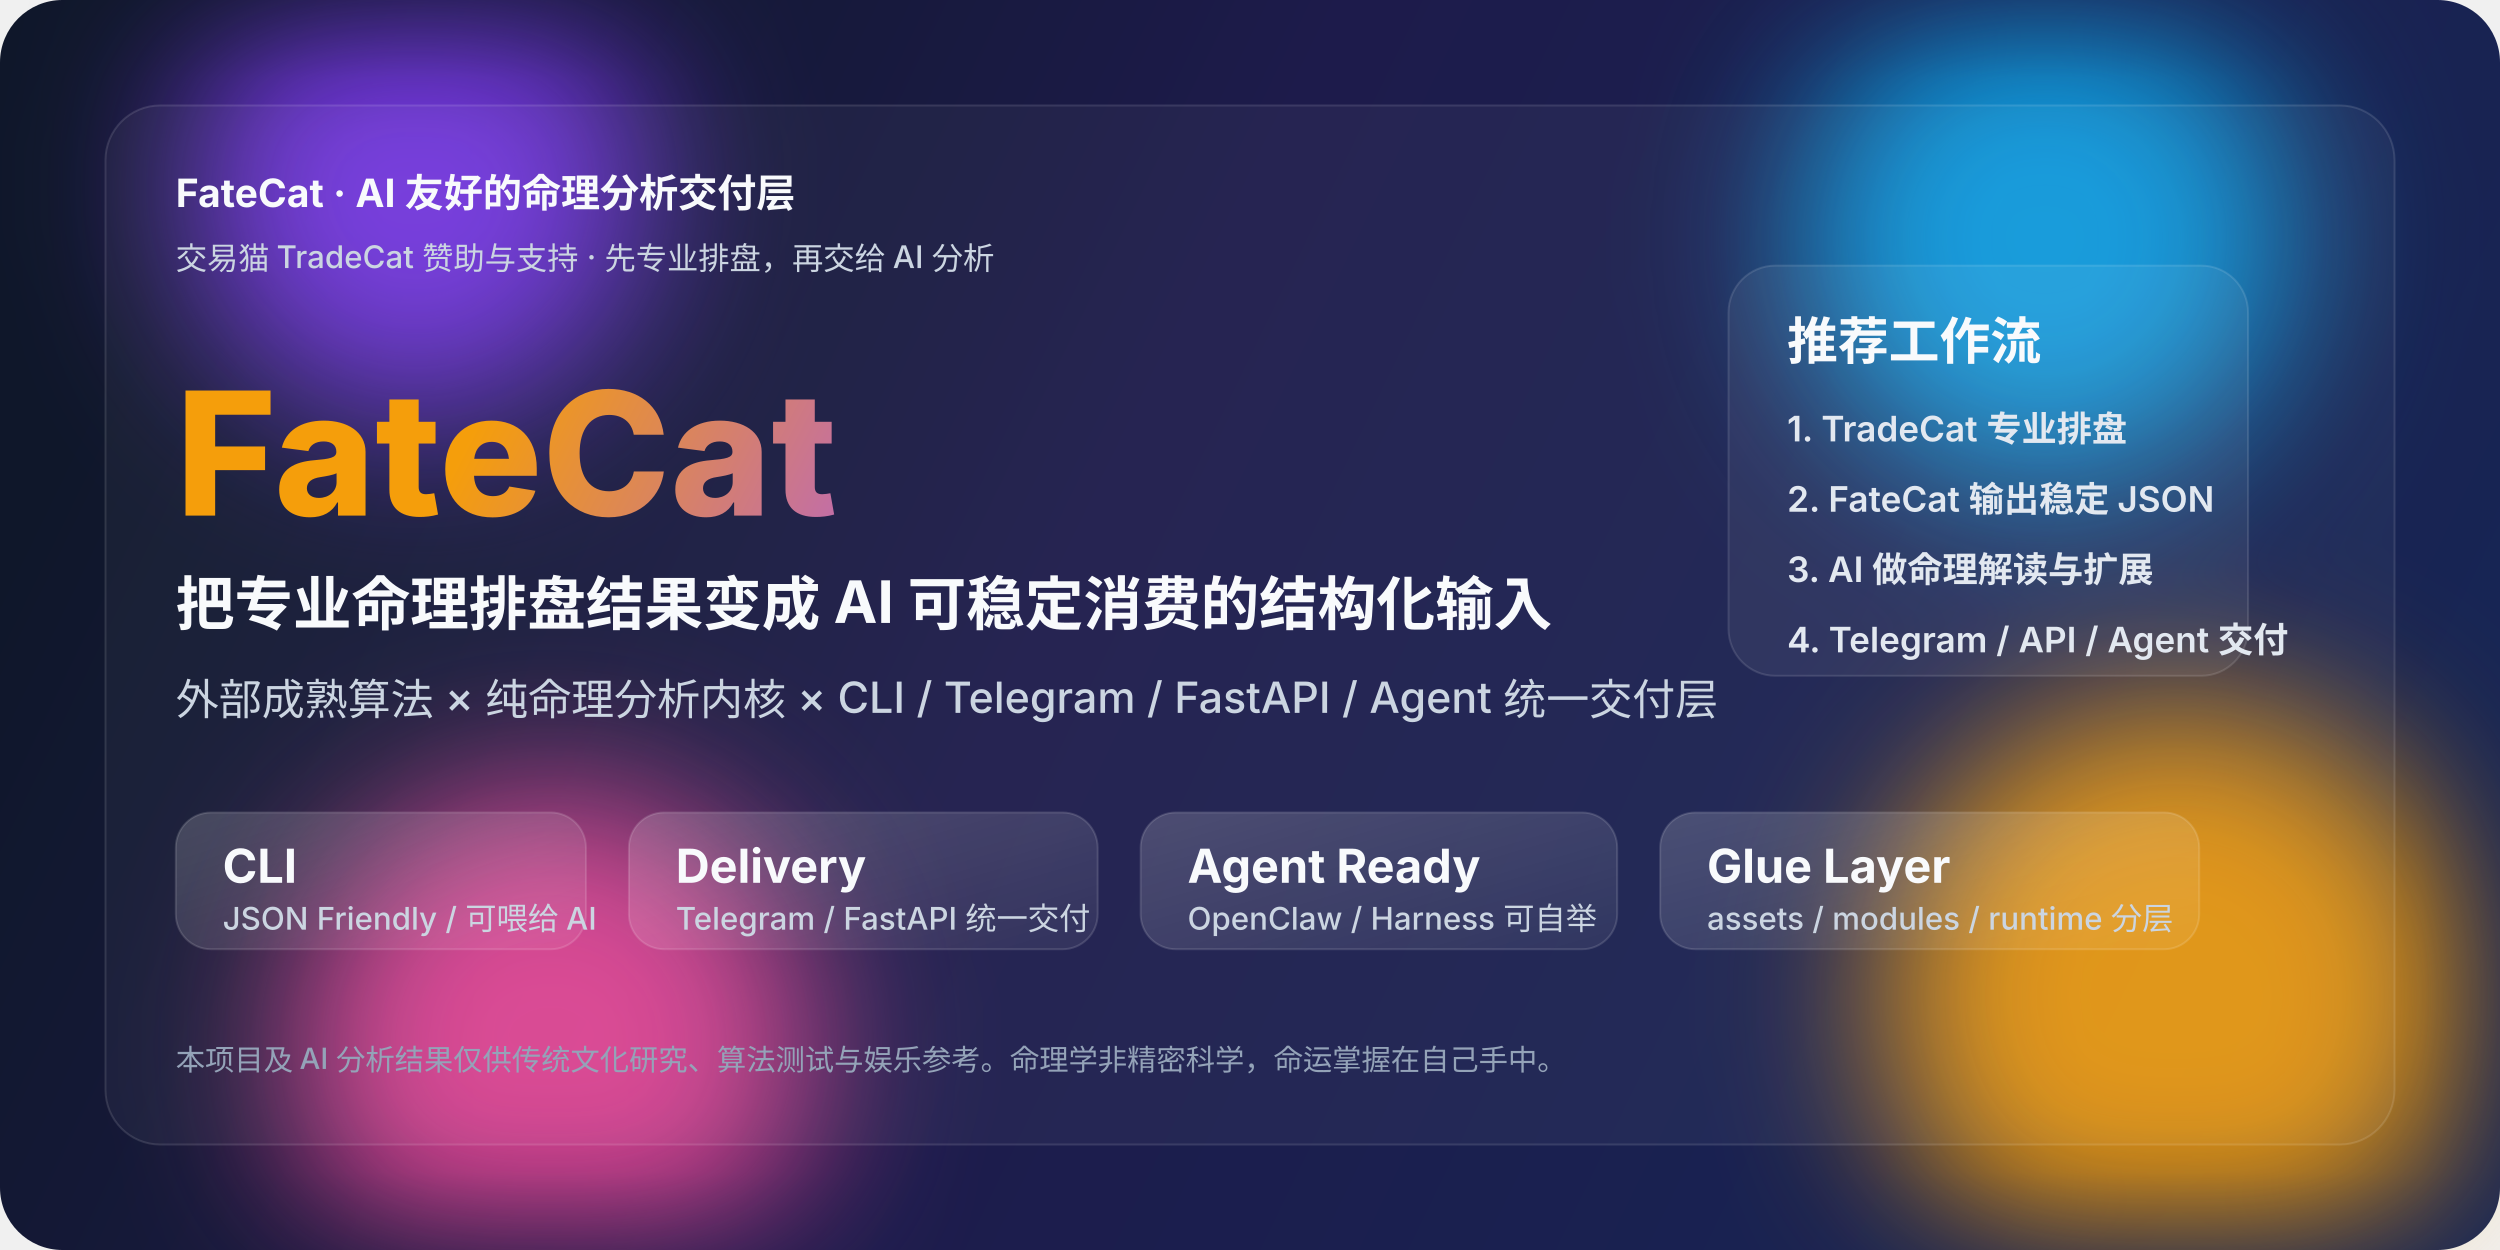
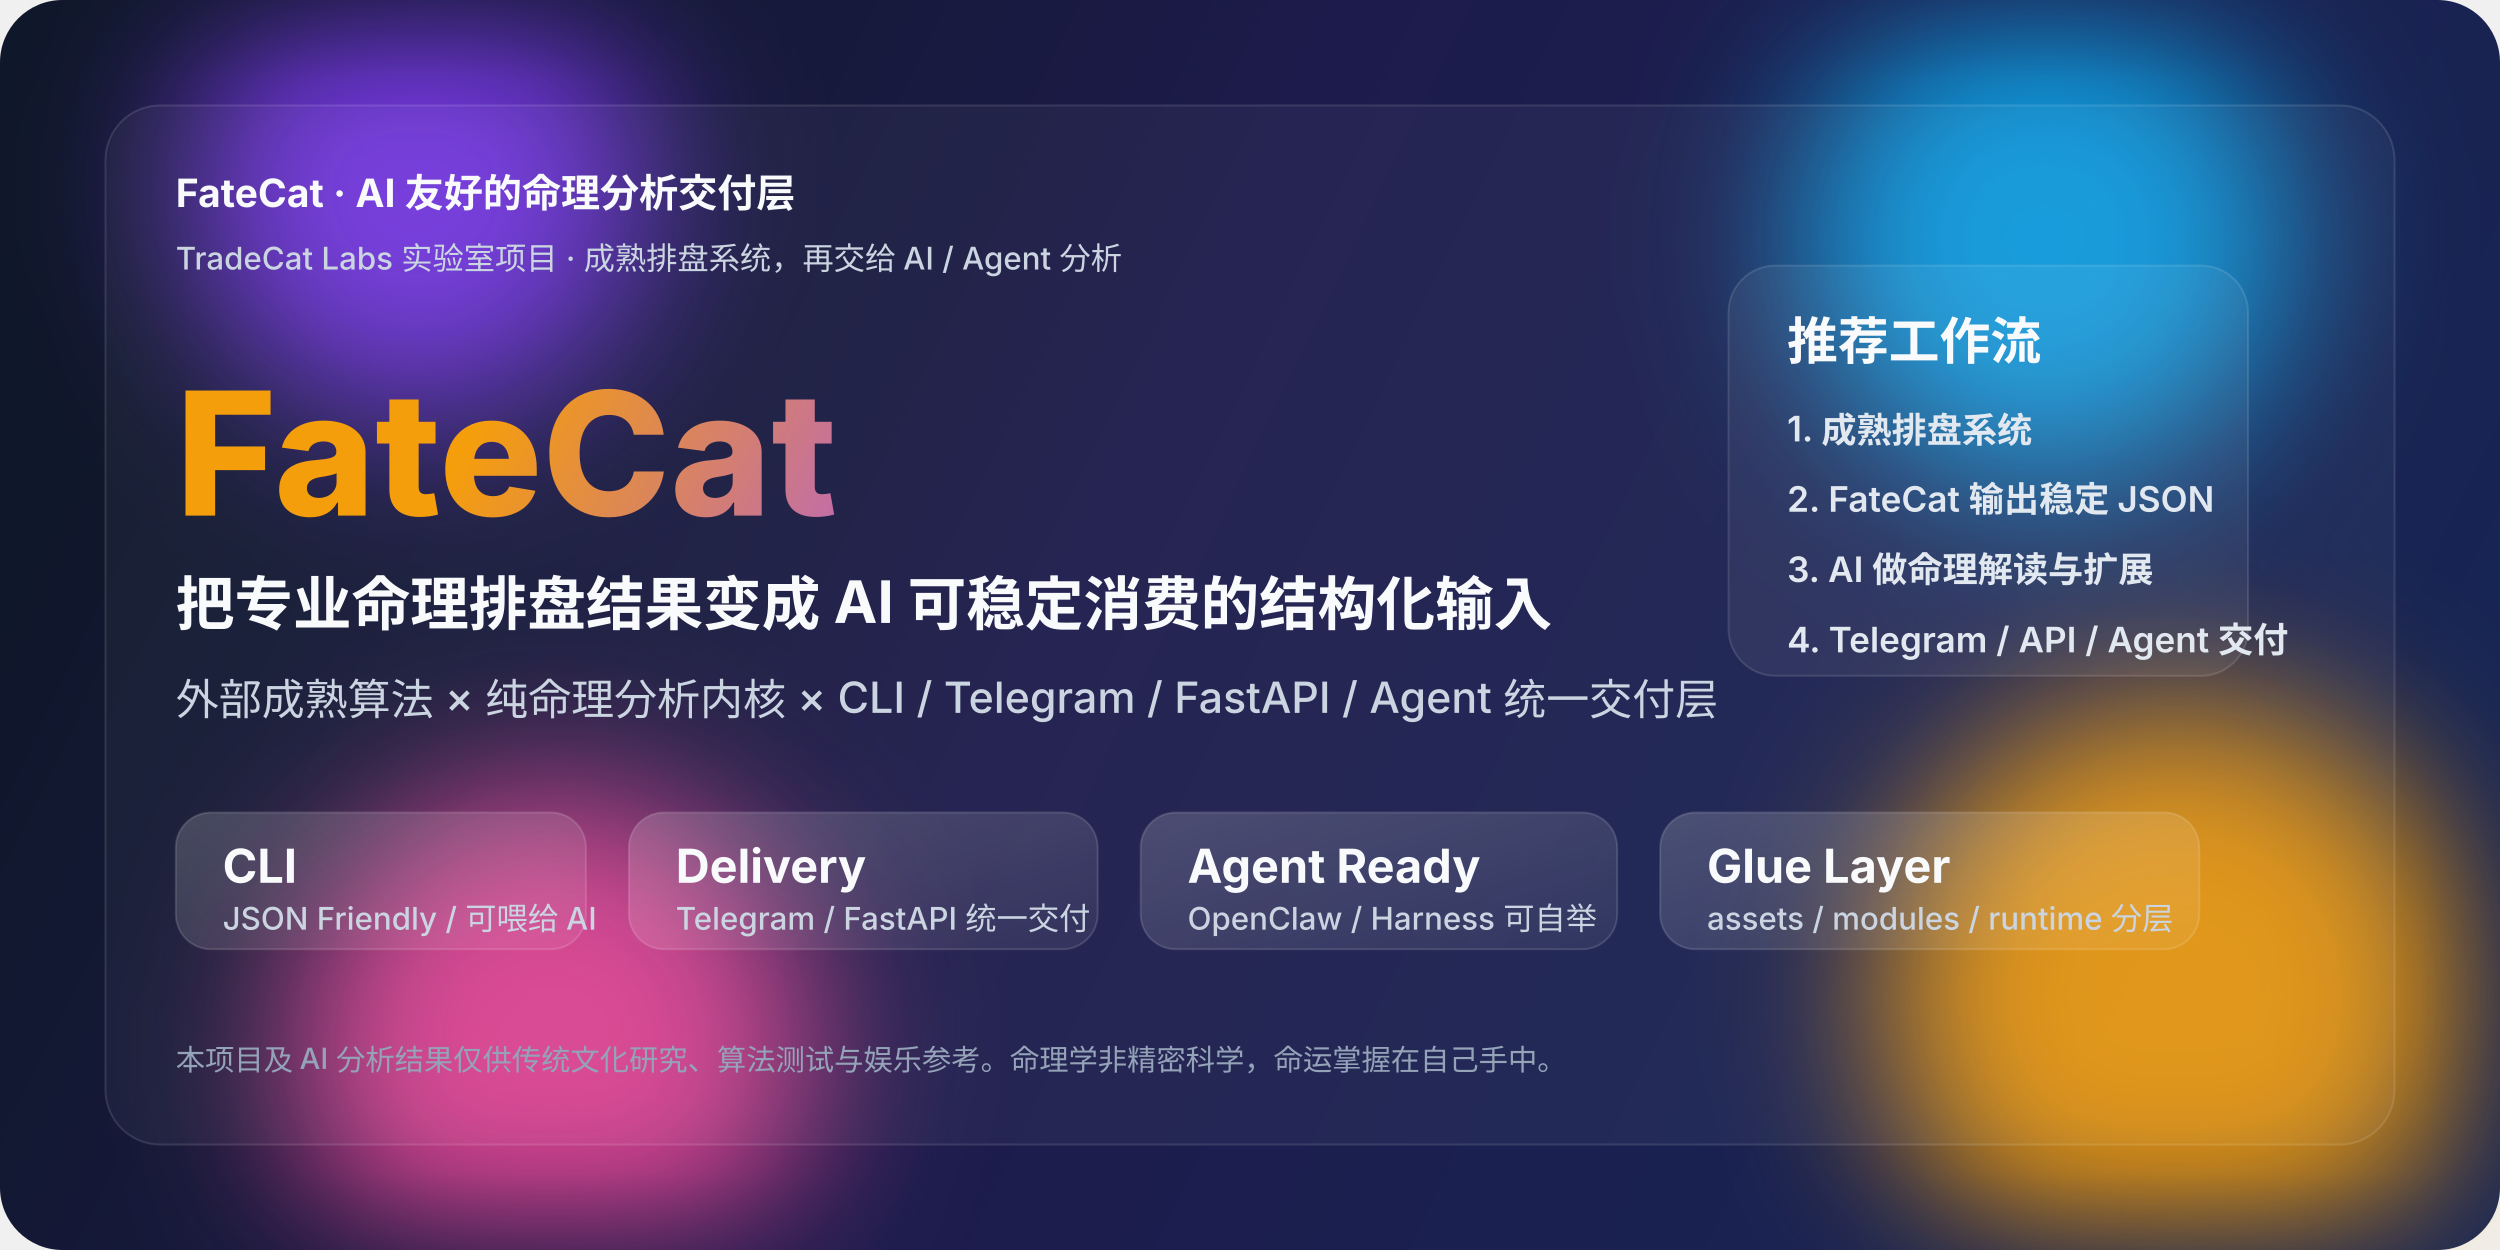
<svg xmlns="http://www.w3.org/2000/svg" width="1280" height="640" viewBox="0 0 1280 640" fill="none">
  <defs>
    <linearGradient id="bg" x1="112" y1="64" x2="1168" y2="576" gradientUnits="userSpaceOnUse">
      <stop stop-color="#0F172A" />
      <stop offset="0.42" stop-color="#1D1B4B" />
      <stop offset="1" stop-color="#172554" />
    </linearGradient>
    <linearGradient id="card" x1="0" y1="0" x2="1" y2="1">
      <stop stop-color="#FFFFFF" stop-opacity="0.18" />
      <stop offset="1" stop-color="#FFFFFF" stop-opacity="0.06" />
    </linearGradient>
    <linearGradient id="accent" x1="286" y1="136" x2="788" y2="396" gradientUnits="userSpaceOnUse">
      <stop stop-color="#F59E0B" />
      <stop offset="0.5" stop-color="#A855F7" />
      <stop offset="1" stop-color="#38BDF8" />
    </linearGradient>
    <filter id="blur" x="-100" y="-100" width="1480" height="840" filterUnits="userSpaceOnUse" color-interpolation-filters="sRGB">
      <feGaussianBlur stdDeviation="42" />
    </filter>
  </defs>
  <rect width="1280" height="640" rx="32" fill="url(#bg)" />
  <g filter="url(#blur)" opacity="0.9">
    <circle cx="213" cy="96" r="118" fill="#7C3AED" />
    <circle cx="1047" cy="122" r="126" fill="#0EA5E9" />
    <circle cx="1114" cy="510" r="150" fill="#F59E0B" />
    <circle cx="282" cy="536" r="132" fill="#EC4899" />
  </g>
  <rect x="54" y="54" width="1172" height="532" rx="28" fill="white" fill-opacity="0.04" stroke="white" stroke-opacity="0.12" />
  <text x="90" y="106" fill="#F8FAFC" font-size="20" font-weight="700" font-family="Inter, PingFang SC, Microsoft YaHei, sans-serif">
    FateCat · AI 友好的命理分析交付层
  </text>
  <text x="90" y="138" fill="#CBD5E1" font-size="16" font-weight="500" font-family="Inter, PingFang SC, Microsoft YaHei, sans-serif">
-     交易猫 TradeCat 赞助与支持 · 先专业排盘，再交给 AI 分析
+     TradeCat Labs 实验室项目 · 成熟排盘系统，再交给 AI / Agent 分析
  </text>
  <text x="90" y="264" fill="url(#accent)" font-size="88" font-weight="800" font-family="Inter, PingFang SC, Microsoft YaHei, sans-serif">
    FateCat
  </text>
  <text x="90" y="320" fill="#F8FAFC" font-size="30" font-weight="700" font-family="Inter, PingFang SC, Microsoft YaHei, sans-serif">
    把专业命理排盘结果变成 AI 可稳定消费的结构化输入
  </text>
  <text x="90" y="366" fill="#CBD5E1" font-size="22" font-weight="500" font-family="Inter, PingFang SC, Microsoft YaHei, sans-serif">
    外部成熟算法 × 纯命理分析内核 × CLI / Telegram / FastAPI / Agent 统一交付层
  </text>
  <rect x="90" y="416" width="210" height="70" rx="18" fill="url(#card)" stroke="white" stroke-opacity="0.14" />
  <text x="114" y="452" fill="#F8FAFC" font-size="24" font-weight="700" font-family="Inter, PingFang SC, Microsoft YaHei, sans-serif">
    CLI
  </text>
  <text x="114" y="476" fill="#CBD5E1" font-size="16" font-weight="500" font-family="Inter, PingFang SC, Microsoft YaHei, sans-serif">
    JSON Friendly / 可喂给 AI
  </text>
  <rect x="322" y="416" width="240" height="70" rx="18" fill="url(#card)" stroke="white" stroke-opacity="0.14" />
  <text x="346" y="452" fill="#F8FAFC" font-size="24" font-weight="700" font-family="Inter, PingFang SC, Microsoft YaHei, sans-serif">
    Delivery
  </text>
  <text x="346" y="476" fill="#CBD5E1" font-size="16" font-weight="500" font-family="Inter, PingFang SC, Microsoft YaHei, sans-serif">
    Telegram / FastAPI 统一交付
  </text>
  <rect x="584" y="416" width="244" height="70" rx="18" fill="url(#card)" stroke="white" stroke-opacity="0.14" />
  <text x="608" y="452" fill="#F8FAFC" font-size="24" font-weight="700" font-family="Inter, PingFang SC, Microsoft YaHei, sans-serif">
    Agent Ready
  </text>
  <text x="608" y="476" fill="#CBD5E1" font-size="16" font-weight="500" font-family="Inter, PingFang SC, Microsoft YaHei, sans-serif">
    OpenClaw / Harness 可自举
  </text>
  <rect x="850" y="416" width="276" height="70" rx="18" fill="url(#card)" stroke="white" stroke-opacity="0.14" />
  <text x="874" y="452" fill="#F8FAFC" font-size="24" font-weight="700" font-family="Inter, PingFang SC, Microsoft YaHei, sans-serif">
    Glue Layer
  </text>
  <text x="874" y="476" fill="#CBD5E1" font-size="16" font-weight="500" font-family="Inter, PingFang SC, Microsoft YaHei, sans-serif">
    assets / modules / runtime 分层
  </text>
  <rect x="885" y="136" width="266" height="210" rx="24" fill="white" fill-opacity="0.06" stroke="white" stroke-opacity="0.12" />
  <text x="915" y="184" fill="#F8FAFC" font-size="26" font-weight="800" font-family="Inter, PingFang SC, Microsoft YaHei, sans-serif">
    推荐工作流
  </text>
  <text x="915" y="226" fill="#E2E8F0" font-size="18" font-weight="600" font-family="Inter, PingFang SC, Microsoft YaHei, sans-serif">
-     1. TradeCat 专业排盘
+     1. 成熟排盘系统
  </text>
  <text x="915" y="262" fill="#E2E8F0" font-size="18" font-weight="600" font-family="Inter, PingFang SC, Microsoft YaHei, sans-serif">
    2. FateCat 输出稳定 JSON
  </text>
  <text x="915" y="298" fill="#E2E8F0" font-size="18" font-weight="600" font-family="Inter, PingFang SC, Microsoft YaHei, sans-serif">
    3. AI 做命理解读与扩展
  </text>
  <text x="915" y="334" fill="#E2E8F0" font-size="18" font-weight="600" font-family="Inter, PingFang SC, Microsoft YaHei, sans-serif">
    4. Telegram / API / Agent 交付
  </text>
  <text x="90" y="548" fill="#94A3B8" font-size="15" font-weight="500" font-family="Inter, PingFang SC, Microsoft YaHei, sans-serif">
    本项目及 AI 分析结果仅供传统文化研究、算法测试与娱乐参考。命理学非精密科学，命运掌握在自己手中。
  </text>
</svg>
